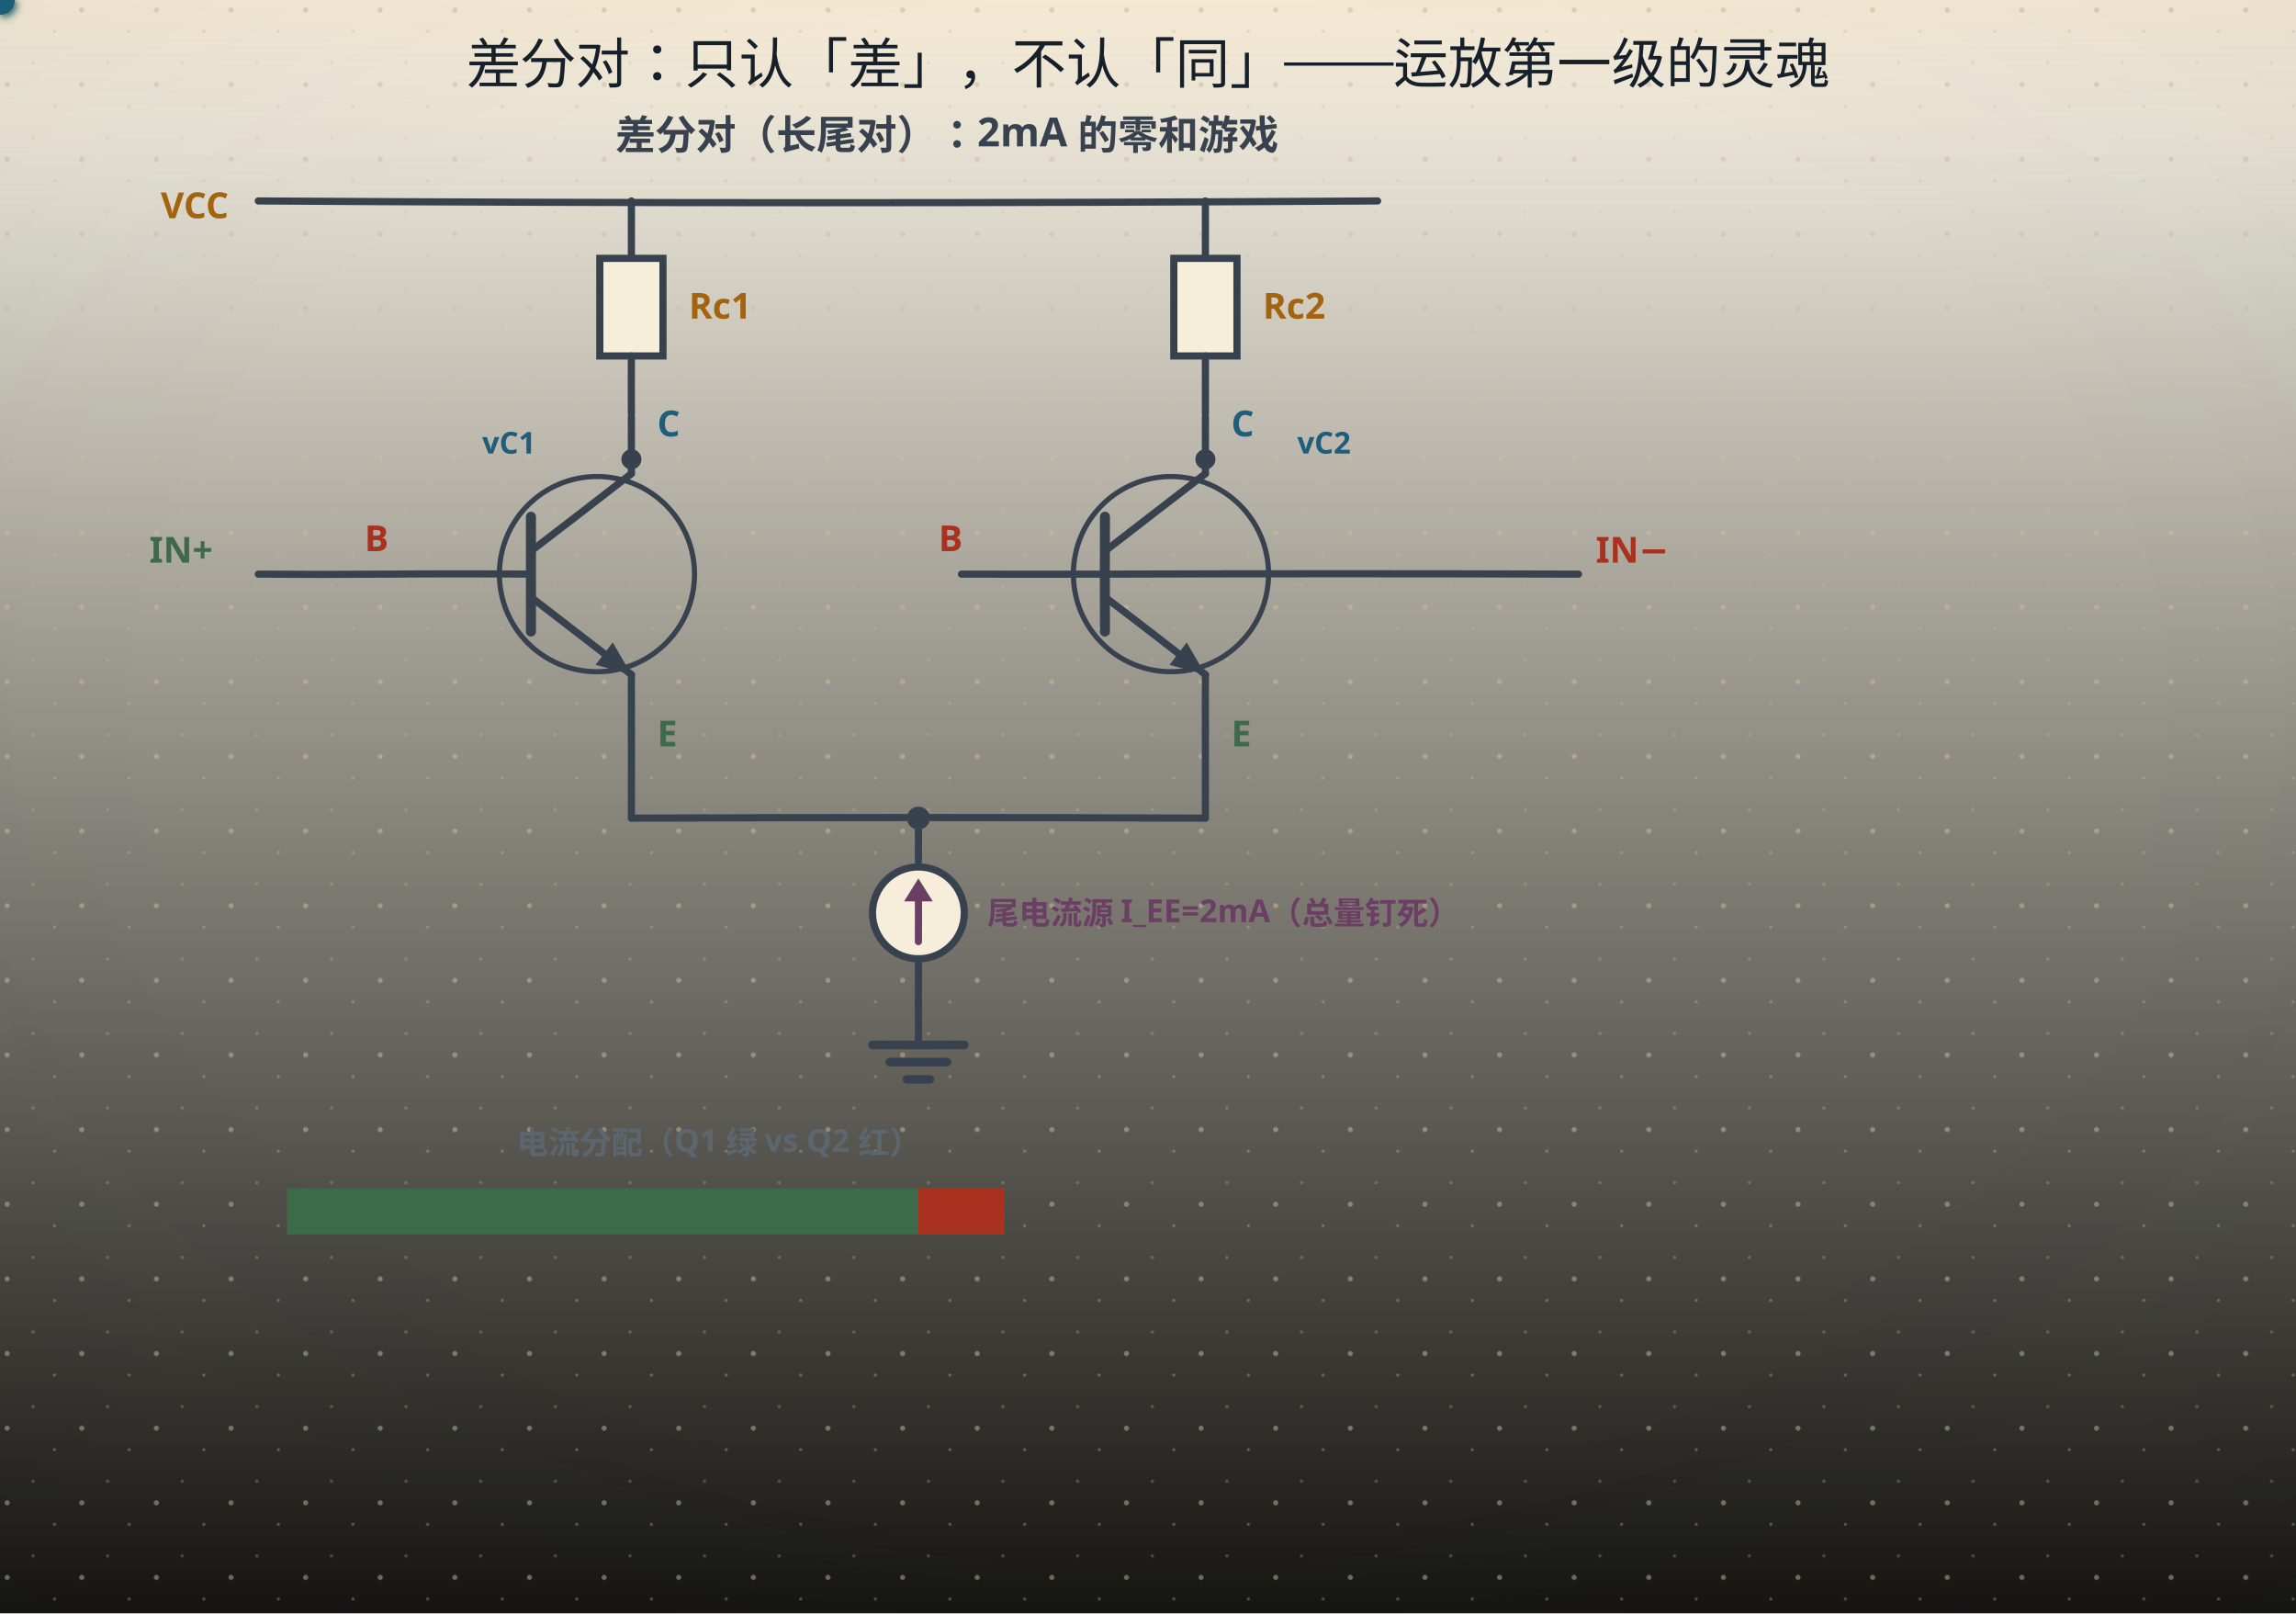
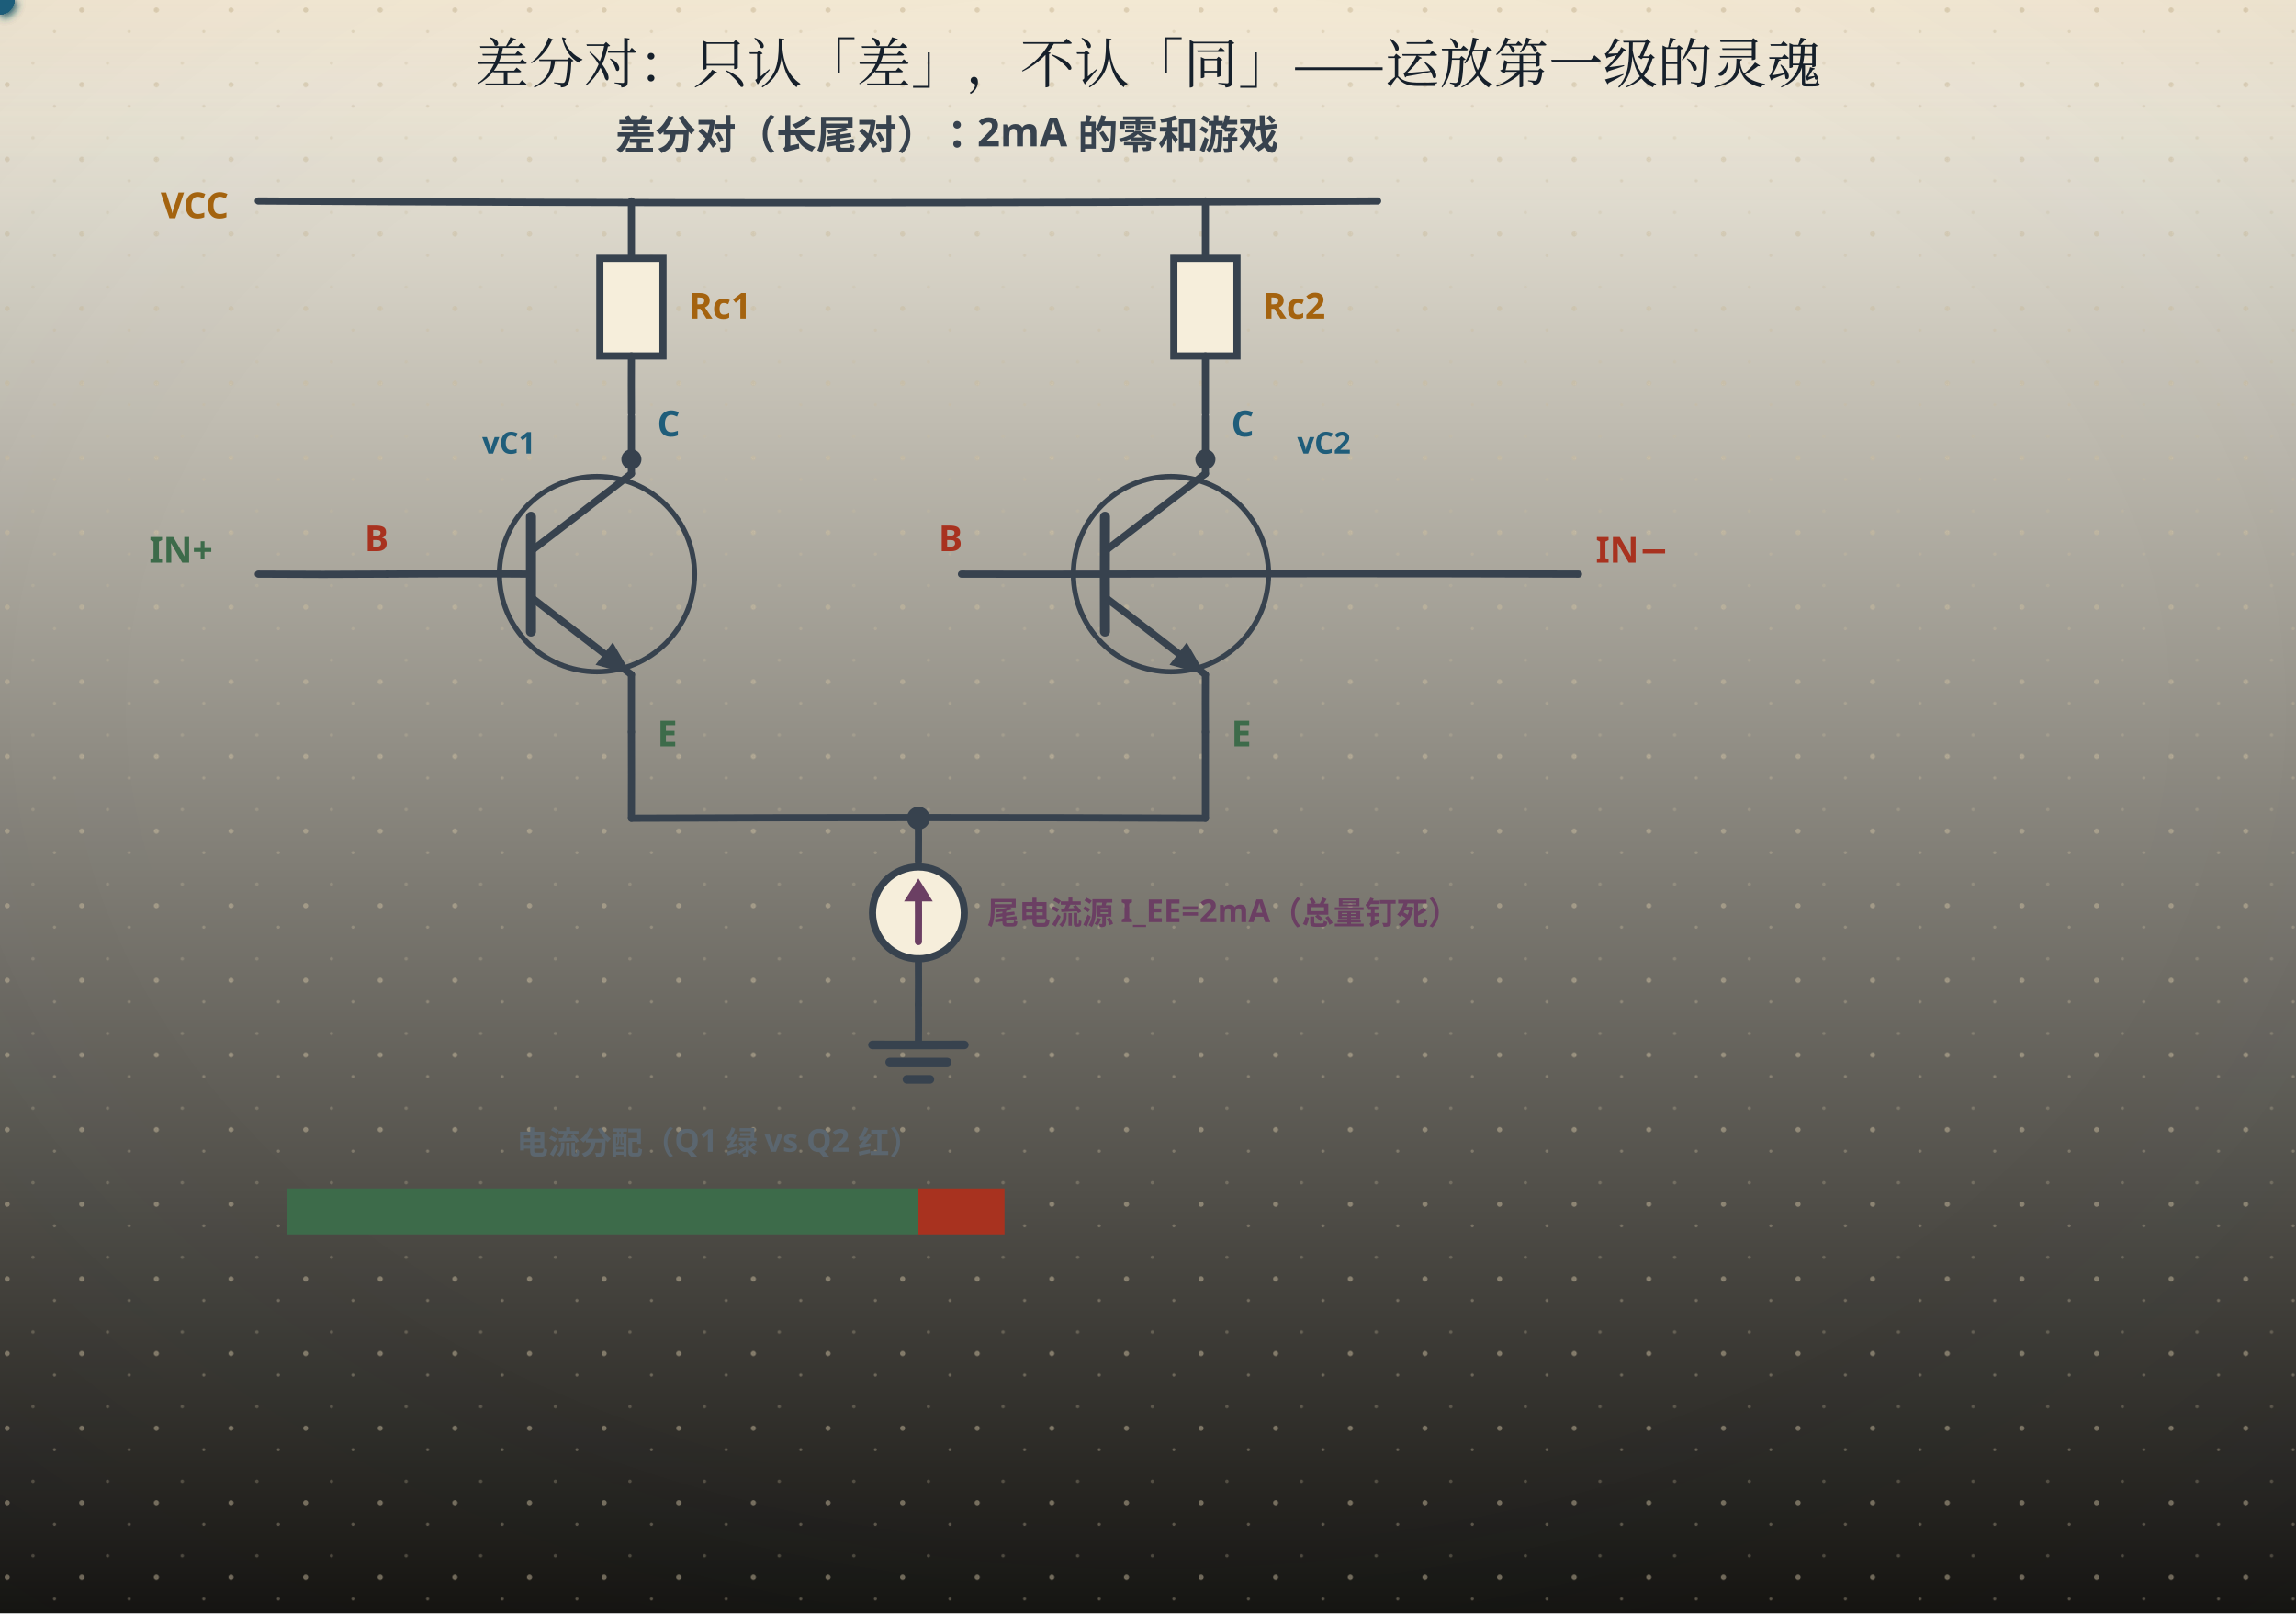
<svg xmlns="http://www.w3.org/2000/svg" width="800" height="562" viewBox="0 0 800 562" role="img" aria-labelledby="ttl">
  <defs>
    <linearGradient id="bgL" x1="0" y1="0" x2="0" y2="1">
      <stop offset="0" stop-color="#fdf8ea" />
      <stop offset="1" stop-color="#141310" />
    </linearGradient>
    <linearGradient id="bgD" x1="0" y1="0" x2="0" y2="1">
      <stop offset="0" stop-color="#141310" />
      <stop offset="1" stop-color="#1d1a14" />
    </linearGradient>
    <radialGradient id="vig" cx="0.5" cy="0.44" r="0.78">
      <stop offset="0.55" stop-color="#16202b" stop-opacity="0" />
      <stop offset="1" stop-color="#16202b" stop-opacity="0.055" />
    </radialGradient>
    <linearGradient id="hdr" x1="0" y1="0" x2="0" y2="1">
      <stop offset="0" stop-color="#a4630f" stop-opacity="0.10" />
      <stop offset="0.55" stop-color="#a4630f" stop-opacity="0.028" />
      <stop offset="1" stop-color="#a4630f" stop-opacity="0" />
    </linearGradient>
    <linearGradient id="hdrD" x1="0" y1="0" x2="0" y2="1">
      <stop offset="0" stop-color="#dcab63" stop-opacity="0.13" />
      <stop offset="0.55" stop-color="#dcab63" stop-opacity="0.04" />
      <stop offset="1" stop-color="#dcab63" stop-opacity="0" />
    </linearGradient>
    <pattern id="dots" width="26" height="26" patternUnits="userSpaceOnUse">
      <circle cx="2.5" cy="3.5" r="0.9" fill="#c9bb9d" />
      <circle cx="19" cy="11" r="0.55" fill="#c9bb9d" opacity="0.7" />
      <circle cx="11.5" cy="22" r="0.6" fill="#c9bb9d" opacity="0.55" />
    </pattern>
    <filter id="soft" x="-40%" y="-40%" width="180%" height="180%">
      <feDropShadow dx="0" dy="1.4" stdDeviation="2" flood-color="#16202b" flood-opacity="0.13" />
    </filter>
    <filter id="pglow" x="-70%" y="-70%" width="240%" height="240%">
      <feGaussianBlur stdDeviation="1.7" result="b" />
      <feMerge>
        <feMergeNode in="b" />
        <feMergeNode in="SourceGraphic" />
      </feMerge>
    </filter>
  </defs>
  <rect class="page-bg" width="800" height="562" fill="url(#bgL)" />
  <rect class="page-grain" width="800" height="562" fill="url(#dots)" />
  <rect class="page-vig" width="800" height="562" fill="url(#vig)" />
  <rect class="page-hdr" width="800" height="72" fill="url(#hdr)" />
  <style>
text{font-family:"Segoe UI","Microsoft YaHei","PingFang SC","Hiragino Sans GB",sans-serif;}
line,path,polyline,polygon{stroke-linecap:round;stroke-linejoin:round}
.page-bg{fill:url(#bgL)}
.page-grain{opacity:.5}
.page-vig{opacity:1}
.page-hdr{fill:url(#hdr)}
@media (prefers-color-scheme: dark){
.page-bg{fill:url(#bgD)}
.page-grain{opacity:.34}
.page-vig{opacity:.5}
.page-hdr{fill:url(#hdrD)}
[fill="#fdf8ea"]{fill:#141310}
[stroke="#fdf8ea"]{stroke:#141310}
[fill="#f6eedb"]{fill:#1d1a14}
[stroke="#f6eedb"]{stroke:#1d1a14}
[fill="#e0d3b8"]{fill:#3b3529}
[stroke="#e0d3b8"]{stroke:#3b3529}
[fill="#c9bb9d"]{fill:#4a4436}
[stroke="#c9bb9d"]{stroke:#4a4436}
[fill="#16202b"]{fill:#ece4d3}
[stroke="#16202b"]{stroke:#ece4d3}
[fill="#37424e"]{fill:#cfc6b4}
[stroke="#37424e"]{stroke:#cfc6b4}
[fill="#5b666f"]{fill:#a79e8b}
[stroke="#5b666f"]{stroke:#a79e8b}
[fill="#8b8272"]{fill:#857c6c}
[stroke="#8b8272"]{stroke:#857c6c}
text[fill="#fdf8ea"]{fill:#f9f3e3}
[fill="#e6eff3"]{fill:#17262e}
[fill="#e4f1f3"]{fill:#15262a}
[fill="#e8efe6"]{fill:#182418}
[fill="#f6e7e1"]{fill:#281a16}
[fill="#f7eedb"]{fill:#292114}
[fill="#efe8ee"]{fill:#241c22}
text[fill="#1f5d7a"]{fill:#7fb7cf}
:is(rect,circle,path,line,polygon,polyline,ellipse,g)[fill="#1f5d7a"]{fill:#2b4d5f}
[stroke="#1f5d7a"]{stroke:#6fa3b9}
text[fill="#2f7f96"]{fill:#8ac9d8}
:is(rect,circle,path,line,polygon,polyline,ellipse,g)[fill="#2f7f96"]{fill:#2b5660}
[stroke="#2f7f96"]{stroke:#77b2c1}
text[fill="#3d6b4a"]{fill:#98c096}
:is(rect,circle,path,line,polygon,polyline,ellipse,g)[fill="#3d6b4a"]{fill:#2f4a33}
[stroke="#3d6b4a"]{stroke:#7aa87c}
text[fill="#a8321f"]{fill:#e0907a}
:is(rect,circle,path,line,polygon,polyline,ellipse,g)[fill="#a8321f"]{fill:#55231b}
[stroke="#a8321f"]{stroke:#c07a63}
text[fill="#a4630f"]{fill:#dcab63}
:is(rect,circle,path,line,polygon,polyline,ellipse,g)[fill="#a4630f"]{fill:#553a17}
[stroke="#a4630f"]{stroke:#c08a45}
text[fill="#6b3f63"]{fill:#c4a2bf}
:is(rect,circle,path,line,polygon,polyline,ellipse,g)[fill="#6b3f63"]{fill:#452c40}
[stroke="#6b3f63"]{stroke:#a17c9b}
}
</style>
-   <text x="400" y="29" text-anchor="middle" font-size="19" font-weight="bold" fill="#16202b" style="font-family:'KaiTi','STKaiti','Kaiti SC','LXGW WenKai','Noto Serif SC',serif;font-weight:400">差分对：只认「差」，不认「同」——运放第一级的灵魂</text>
+   <text x="400" y="29" text-anchor="middle" font-size="19" font-weight="bold" fill="#16202b" style="font-family:'KaiTi','STKaiti','Kaiti SC','LXGW WenKai','Noto Serif CJK SC','Source Han Serif SC','Songti SC','SimSun','Noto Serif SC',serif;font-weight:400">差分对：只认「差」，不认「同」——运放第一级的灵魂</text>
  <text x="330" y="52" text-anchor="middle" font-size="14" font-weight="bold" fill="#37424e">差分对（长尾对）：2mA 的零和游戏</text>
  <text x="56" y="76" font-size="12.5" font-weight="bold" fill="#a4630f">VCC</text>
  <path d="M90 70 Q285.00 71.23 480 70" fill="none" stroke="#37424e" stroke-width="2.5" />
  <path d="M220 70 Q219.98 80.00 220 90" fill="none" stroke="#37424e" stroke-width="2.5" />
  <rect x="209" y="90" width="22" height="34" fill="#f6eedb" stroke="#37424e" stroke-width="2.5" />
  <path d="M220 124 Q219.94 134.00 220 144" fill="none" stroke="#37424e" stroke-width="2.5" />
  <text x="240" y="111.0" font-size="12.5" font-weight="bold" fill="#a4630f">Rc1</text>
  <path d="M420 70 Q420.02 80.00 420 90" fill="none" stroke="#37424e" stroke-width="2.5" />
  <rect x="409" y="90" width="22" height="34" fill="#f6eedb" stroke="#37424e" stroke-width="2.5" />
  <path d="M420 124 Q420.00 134.00 420 144" fill="none" stroke="#37424e" stroke-width="2.5" />
  <text x="440" y="111.0" font-size="12.5" font-weight="bold" fill="#a4630f">Rc2</text>
  <g stroke="#37424e" fill="none" stroke-width="2.5">
    <circle cx="208" cy="200" r="34" stroke-width="1.8" />
    <path d="M185 180 Q184.97 200.00 185 220" fill="none" stroke-width="3.5" />
    <path d="M185 192 Q202.55 178.57 220 165" fill="none" />
    <path d="M185 208 Q202.50 221.50 220 235" fill="none" />
    <path d="M220 165 Q219.96 155.00 220 145" fill="none" />
    <path d="M220 235 Q220.00 245.00 220 255" fill="none" />
    <path d="M135 200 Q160.00 199.80 185 200" fill="none" />
    <polygon points="220,235 207.5,231.6 213.5,223.8" fill="#37424e" stroke="none" />
  </g>
  <text x="127" y="192" font-size="12.5" font-weight="bold" fill="#a8321f">B</text>
  <text x="229" y="152" font-size="12.5" font-weight="bold" fill="#1f5d7a">C</text>
  <text x="229" y="260" font-size="12.5" font-weight="bold" fill="#3d6b4a">E</text>
  <g stroke="#37424e" fill="none" stroke-width="2.5">
    <circle cx="408" cy="200" r="34" stroke-width="1.8" />
    <path d="M385 180 Q384.91 200.00 385 220" fill="none" stroke-width="3.5" />
    <path d="M385 192 Q402.47 178.46 420 165" fill="none" />
    <path d="M385 208 Q402.62 221.35 420 235" fill="none" />
    <path d="M420 165 Q420.00 155.00 420 145" fill="none" />
    <path d="M420 235 Q419.95 245.00 420 255" fill="none" />
    <path d="M335 200 Q360.00 200.08 385 200" fill="none" />
    <polygon points="420,235 407.5,231.6 413.5,223.8" fill="#37424e" stroke="none" />
  </g>
  <text x="327" y="192" font-size="12.5" font-weight="bold" fill="#a8321f">B</text>
  <text x="429" y="152" font-size="12.5" font-weight="bold" fill="#1f5d7a">C</text>
  <text x="429" y="260" font-size="12.5" font-weight="bold" fill="#3d6b4a">E</text>
  <path d="M220 255 Q220.05 270.00 220 285" fill="none" stroke="#37424e" stroke-width="2.5" />
  <path d="M420 255 Q419.98 270.00 420 285" fill="none" stroke="#37424e" stroke-width="2.5" />
  <path d="M220 285 Q320.00 284.58 420 285" fill="none" stroke="#37424e" stroke-width="2.5" />
  <circle cx="320" cy="285" r="4" fill="#37424e" />
  <path d="M320 285 Q320.06 292.50 320 300" fill="none" stroke="#37424e" stroke-width="2.5" />
  <circle cx="320" cy="318" r="16" fill="#f6eedb" stroke="#37424e" stroke-width="2.5" />
  <path d="M320 328 Q320.06 319.00 320 310" fill="none" stroke="#6b3f63" stroke-width="2.5" />
  <polygon points="320,306 315,314 325,314" fill="#6b3f63" />
  <path d="M320 334 Q320.07 342.00 320 350" fill="none" stroke="#37424e" stroke-width="2.5" />
  <path d="M320 350 Q320.06 357.00 320 364" fill="none" stroke="#37424e" stroke-width="2.5" />
  <path d="M304 364 Q320.00 364.05 336 364" fill="none" stroke="#37424e" stroke-width="3" />
  <path d="M310 370 Q320.00 370.01 330 370" fill="none" stroke="#37424e" stroke-width="3" />
  <line x1="316" y1="376" x2="324" y2="376" stroke="#37424e" stroke-width="3" />
  <text x="344" y="322" font-size="11" font-weight="bold" fill="#6b3f63">尾电流源 I_EE=2mA（总量钉死）</text>
  <text x="52" y="196" font-size="12.5" font-weight="bold" fill="#3d6b4a">IN+</text>
  <text x="556" y="196" font-size="12.5" font-weight="bold" fill="#a8321f">IN−</text>
  <path d="M90 200 Q112.50 200.18 135 200" fill="none" stroke="#37424e" stroke-width="2.5" />
  <path d="M385 200 Q467.50 199.72 550 200" fill="none" stroke="#37424e" stroke-width="2.5" />
  <circle cx="220" cy="160" r="3.5" fill="#37424e" />
  <circle cx="420" cy="160" r="3.5" fill="#37424e" />
  <text x="168" y="158" font-size="10.5" font-weight="bold" fill="#1f5d7a">vC1</text>
  <text x="452" y="158" font-size="10.5" font-weight="bold" fill="#1f5d7a">vC2</text>
  <text x="150" y="130" font-size="11" fill="#3d6b4a" opacity="0">↑ 升
<animate attributeName="opacity" values="0;1;1;0;0" keyTimes="0;0.06;0.4;0.46;1" dur="6s" repeatCount="indefinite" />
  </text>
  <text x="480" y="130" font-size="11" fill="#a8321f" opacity="0">↓ 降
<animate attributeName="opacity" values="0;1;1;0;0" keyTimes="0;0.06;0.4;0.46;1" dur="6s" repeatCount="indefinite" />
  </text>
  <text x="150" y="130" font-size="11" fill="#a8321f" opacity="0">↑ 同升
<animate attributeName="opacity" values="0;0;1;1;0;0" keyTimes="0;0.52;0.56;0.9;0.96;1" dur="6s" repeatCount="indefinite" />
  </text>
  <text x="480" y="130" font-size="11" fill="#a8321f" opacity="0">↑ 同升
<animate attributeName="opacity" values="0;0;1;1;0;0" keyTimes="0;0.52;0.56;0.9;0.96;1" dur="6s" repeatCount="indefinite" />
  </text>
  <g>
    <animate attributeName="opacity" values="1;1;0;0" keyTimes="0;0.44;0.5;1" dur="6s" repeatCount="indefinite" />
    <g filter="url(#pglow)">
      <circle r="5" fill="#3d6b4a">
        <animateMotion dur="2.0s" begin="-0.50s" repeatCount="indefinite" path="M320,300 V285 H220 V150 V110 V74" />
      </circle>
      <circle r="5" fill="#3d6b4a">
        <animateMotion dur="2.0s" begin="-0.17s" repeatCount="indefinite" path="M320,300 V285 H220 V150 V110 V74" />
      </circle>
      <circle r="5" fill="#3d6b4a">
        <animateMotion dur="2.0s" begin="0.17s" repeatCount="indefinite" path="M320,300 V285 H220 V150 V110 V74" />
      </circle>
      <circle r="5" fill="#3d6b4a">
        <animateMotion dur="2.0s" begin="0.50s" repeatCount="indefinite" path="M320,300 V285 H220 V150 V110 V74" />
      </circle>
      <circle r="5" fill="#3d6b4a">
        <animateMotion dur="2.0s" begin="0.83s" repeatCount="indefinite" path="M320,300 V285 H220 V150 V110 V74" />
      </circle>
      <circle r="5" fill="#3d6b4a">
        <animateMotion dur="2.0s" begin="1.17s" repeatCount="indefinite" path="M320,300 V285 H220 V150 V110 V74" />
      </circle>
    </g>
    <g filter="url(#pglow)">
      <circle r="4" fill="#8b8272">
        <animateMotion dur="2.0s" begin="-0.50s" repeatCount="indefinite" path="M320,300 V285 H420 V150 V74" />
      </circle>
    </g>
  </g>
  <g>
    <animate attributeName="opacity" values="0;0;1;1;0;0" keyTimes="0;0.5;0.56;0.9;0.96;1" dur="6s" repeatCount="indefinite" />
    <g filter="url(#pglow)">
      <circle r="5" fill="#1f5d7a">
        <animateMotion dur="2.0s" begin="-0.50s" repeatCount="indefinite" path="M320,300 V285 H220 V150 V74" />
      </circle>
      <circle r="5" fill="#1f5d7a">
        <animateMotion dur="2.0s" begin="0.17s" repeatCount="indefinite" path="M320,300 V285 H220 V150 V74" />
      </circle>
      <circle r="5" fill="#1f5d7a">
        <animateMotion dur="2.0s" begin="0.83s" repeatCount="indefinite" path="M320,300 V285 H220 V150 V74" />
      </circle>
    </g>
    <g filter="url(#pglow)">
      <circle r="5" fill="#1f5d7a">
        <animateMotion dur="2.0s" begin="-0.50s" repeatCount="indefinite" path="M320,300 V285 H420 V150 V74" />
      </circle>
      <circle r="5" fill="#1f5d7a">
        <animateMotion dur="2.0s" begin="0.17s" repeatCount="indefinite" path="M320,300 V285 H420 V150 V74" />
      </circle>
      <circle r="5" fill="#1f5d7a">
        <animateMotion dur="2.0s" begin="0.83s" repeatCount="indefinite" path="M320,300 V285 H420 V150 V74" />
      </circle>
    </g>
  </g>
  <text x="180" y="402" font-size="11" font-weight="bold" fill="#5b666f">电流分配（Q1 绿 vs Q2 红）</text>
  <rect y="414" height="16" fill="#3d6b4a" x="100" width="220">
    <animate attributeName="x" values="100;100;195;195;100" keyTimes="0;0.45;0.55;0.95;1" dur="6s" repeatCount="indefinite" />
    <animate attributeName="width" values="220;220;125;125;220" keyTimes="0;0.45;0.55;0.95;1" dur="6s" repeatCount="indefinite" />
  </rect>
  <rect x="320" y="414" height="16" fill="#a8321f" width="30">
    <animate attributeName="width" values="30;30;125;125;30" keyTimes="0;0.45;0.55;0.95;1" dur="6s" repeatCount="indefinite" />
  </rect>
  <text x="100" y="450" font-size="10.5" fill="#3d6b4a" opacity="0">Q1 吃 1.8mA
<animate attributeName="opacity" values="0;1;1;0;0" keyTimes="0;0.06;0.4;0.46;1" dur="6s" repeatCount="indefinite" />
  </text>
  <text x="380" y="450" font-size="10.5" fill="#8b8272" opacity="0">Q2 剩 0.2mA
<animate attributeName="opacity" values="0;1;1;0;0" keyTimes="0;0.06;0.4;0.46;1" dur="6s" repeatCount="indefinite" />
  </text>
  <text x="210" y="450" font-size="10.5" fill="#1f5d7a" opacity="0">各 1mA：谁也多吃不了
<animate attributeName="opacity" values="0;0;1;1;0;0" keyTimes="0;0.52;0.56;0.9;0.96;1" dur="6s" repeatCount="indefinite" />
  </text>
  <g>
    <animateTransform attributeName="transform" type="translate" values="0 6.0;0 0.0;0 0.0;0 6.0;0 6.0" keyTimes="0;0.03;0.2;0.26;1" dur="6s" repeatCount="indefinite" />
    <rect x="124.5" y="464.9" width="550.9" height="24.1" rx="12.0" fill="#3d6b4a" fill-opacity="0.09" stroke="#3d6b4a" stroke-opacity="0.38" stroke-width="1.3" filter="url(#soft)" opacity="0">
      <animate attributeName="opacity" values="0;1;1;0;0" keyTimes="0;0.03;0.2;0.26;1" dur="6s" repeatCount="indefinite" />
    </rect>
    <text x="400" y="478" text-anchor="middle" font-size="14.5" font-weight="bold" fill="#3d6b4a" opacity="0">① 差模（IN+升 IN−降）：尾电流此消彼长——vC1 降 vC2 升，输出拉开差距<animate attributeName="opacity" values="0;1;1;0;0" keyTimes="0;0.03;0.2;0.26;1" dur="6s" repeatCount="indefinite" />
    </text>
  </g>
  <g>
    <animateTransform attributeName="transform" type="translate" values="0 6.0;0 6.0;0 0.0;0 0.0;0 6.0;0 6.0" keyTimes="0;0.28;0.33;0.48;0.53;1" dur="6s" repeatCount="indefinite" />
    <rect x="132.7" y="464.9" width="534.6" height="24.1" rx="12.0" fill="#1f5d7a" fill-opacity="0.09" stroke="#1f5d7a" stroke-opacity="0.38" stroke-width="1.3" filter="url(#soft)" opacity="0">
      <animate attributeName="opacity" values="0;0;1;1;0;0" keyTimes="0;0.28;0.33;0.48;0.53;1" dur="6s" repeatCount="indefinite" />
    </rect>
    <text x="400" y="478" text-anchor="middle" font-size="14.5" font-weight="bold" fill="#1f5d7a" opacity="0">② 共模（两边同升）：尾源总量钉死，两管谁也多吃不了——输出纹丝不动<animate attributeName="opacity" values="0;0;1;1;0;0" keyTimes="0;0.28;0.33;0.48;0.53;1" dur="6s" repeatCount="indefinite" />
    </text>
  </g>
  <g>
    <animateTransform attributeName="transform" type="translate" values="0 6.0;0 6.0;0 0.0;0 0.0" keyTimes="0;0.55;0.6;1" dur="6s" repeatCount="indefinite" />
    <rect x="113.2" y="464.9" width="573.7" height="24.1" rx="12.0" fill="#6b3f63" fill-opacity="0.09" stroke="#6b3f63" stroke-opacity="0.38" stroke-width="1.3" filter="url(#soft)" opacity="0">
      <animate attributeName="opacity" values="0;0;1;1" keyTimes="0;0.55;0.6;1" dur="6s" repeatCount="indefinite" />
    </rect>
    <text x="400" y="478" text-anchor="middle" font-size="14.5" font-weight="bold" fill="#6b3f63" opacity="0">③ 温度漂移是同向的=共模——被结构天然免疫，这就是运放第一级必选它的原因<animate attributeName="opacity" values="0;0;1;1" keyTimes="0;0.55;0.6;1" dur="6s" repeatCount="indefinite" />
    </text>
  </g>
  <g opacity="0">
    <animate attributeName="opacity" values="0;0;1;1" keyTimes="0;0.66;0.71;1" dur="6s" repeatCount="indefinite" />
    <rect x="50" y="508" width="700" height="34.0" rx="9" fill="#e8efe6" stroke="#3d6b4a" stroke-width="1.5" filter="url(#soft)" />
    <rect x="56" y="515" width="3" height="20.0" rx="1.5" fill="#3d6b4a" />
    <text x="400" y="530.0" text-anchor="middle" font-size="13.5" font-weight="bold" fill="#3d6b4a">CMRR（共模抑制比）的全部秘密 = 尾电流源的内阻——内阻越大，共模越动弹不得</text>
  </g>
</svg>
